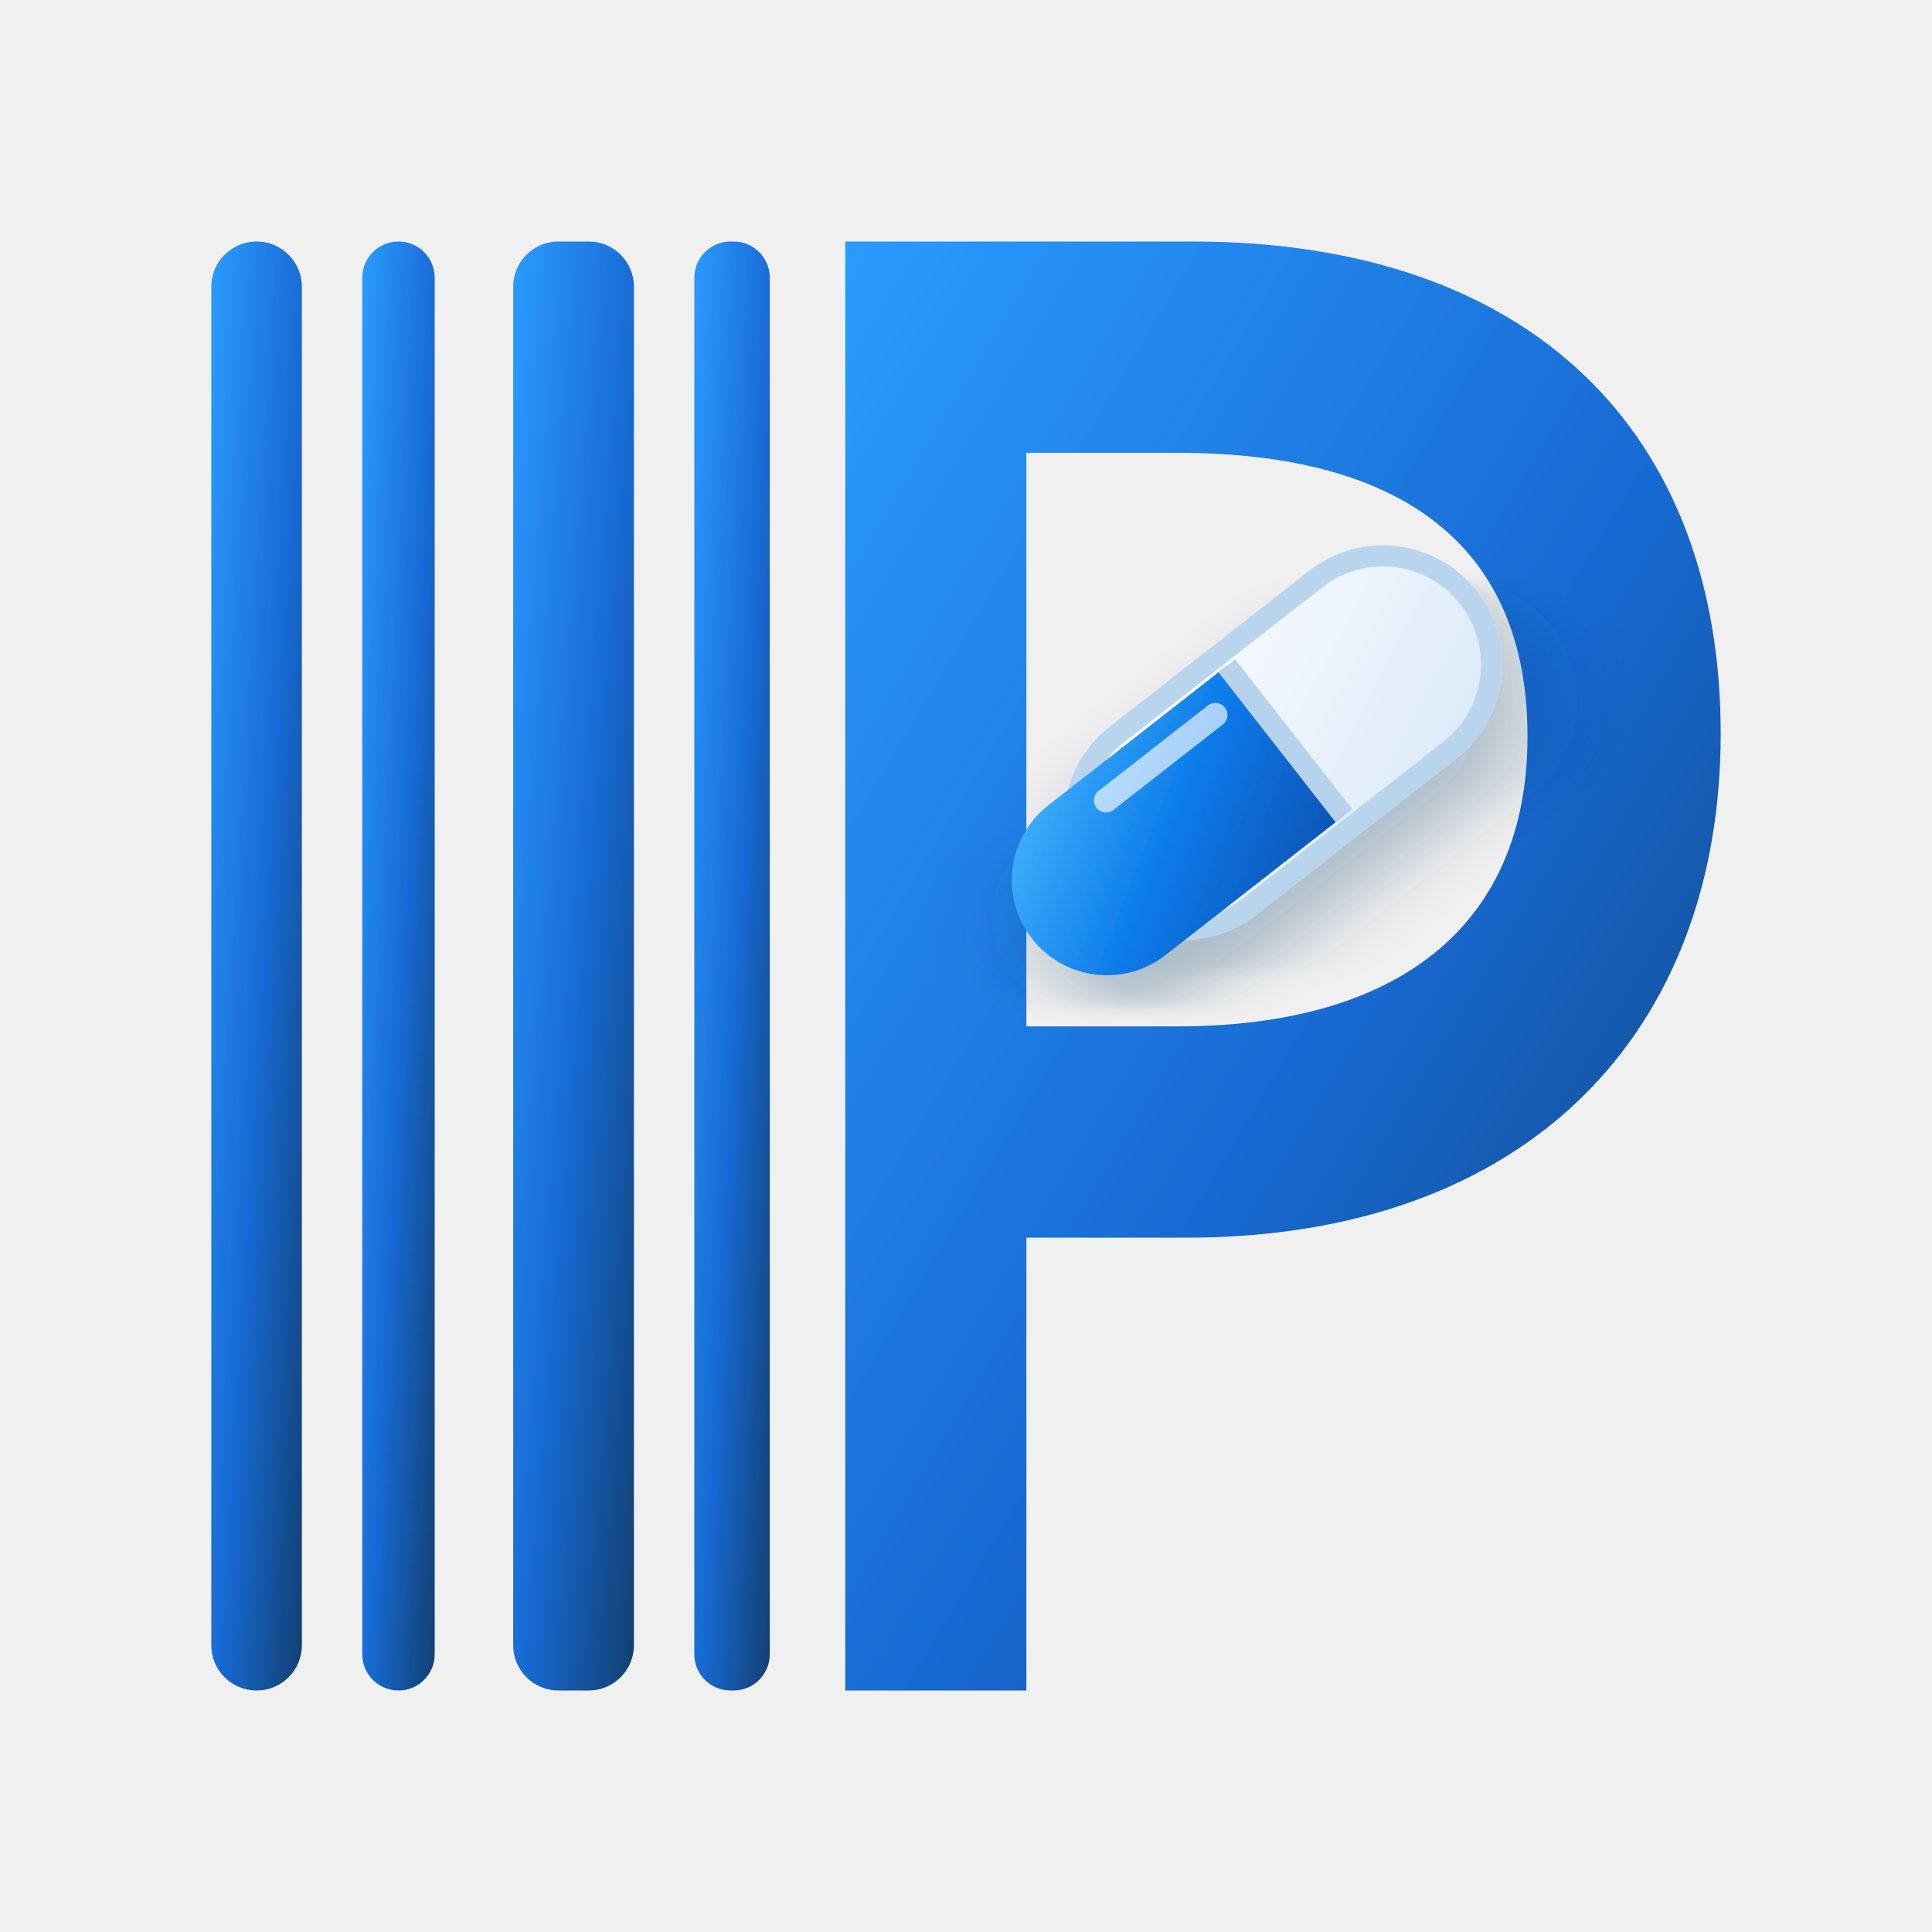
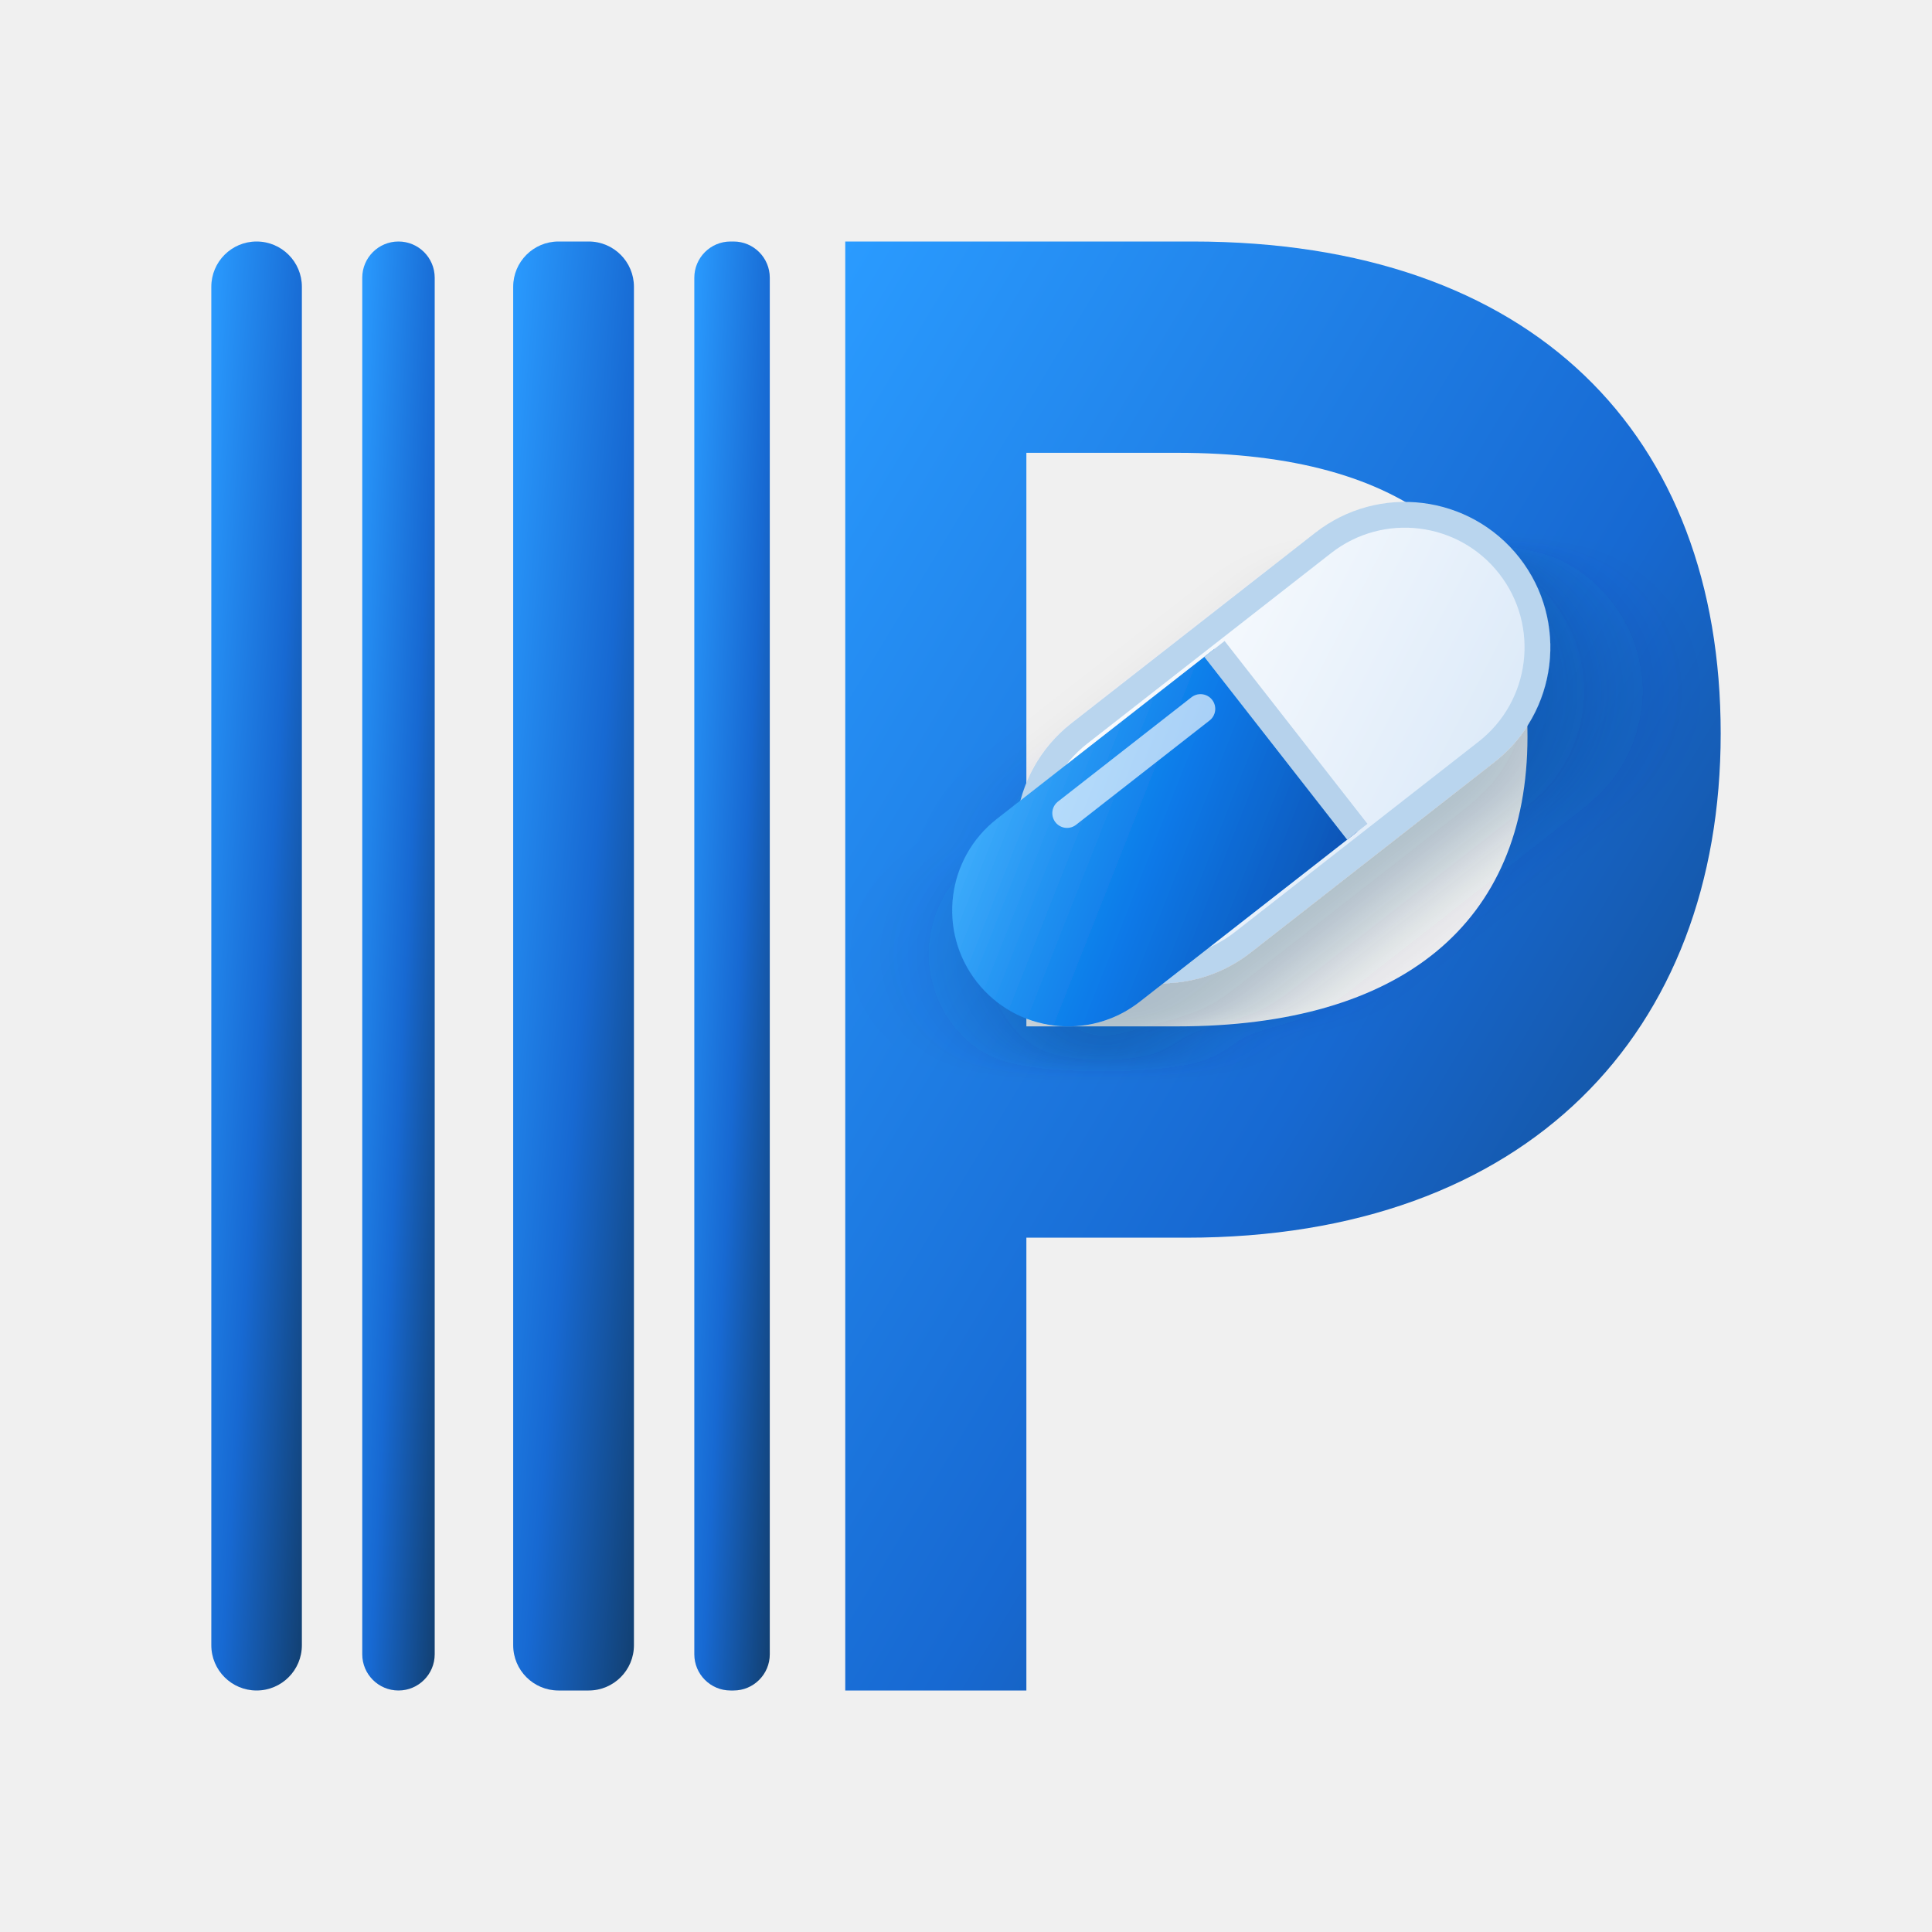
<svg xmlns="http://www.w3.org/2000/svg" viewBox="0 0 64 64" role="img" aria-label="PharmFlow">
  <defs>
    <linearGradient id="pfBlue" x1="0" y1="0" x2="1" y2="1">
      <stop offset="0" stop-color="#2A9BFF" />
      <stop offset=".55" stop-color="#1769D2" />
      <stop offset="1" stop-color="#123F70" />
    </linearGradient>
    <linearGradient id="capBlue" x1="0" y1="0" x2="1" y2="1">
      <stop offset="0" stop-color="#49B7FF" />
      <stop offset=".55" stop-color="#0879E8" />
      <stop offset="1" stop-color="#0754B5" />
    </linearGradient>
    <linearGradient id="capWhite" x1="0" y1="0" x2="1" y2="1">
      <stop offset="0" stop-color="#fff" />
      <stop offset="1" stop-color="#D9E8F8" />
    </linearGradient>
    <filter id="softShadow" x="-30%" y="-30%" width="160%" height="160%">
      <feDropShadow dx="0" dy="1.5" stdDeviation="1.2" flood-color="#0B3764" flood-opacity=".28" />
    </filter>
  </defs>
  <g fill="url(#pfBlue)">
    <rect x="7" y="8" width="3" height="48" rx="1.5" />
    <rect x="12" y="8" width="2.4" height="48" rx="1.2" />
    <rect x="17" y="8" width="4" height="48" rx="1.5" />
    <rect x="23" y="8" width="2.5" height="48" rx="1.2" />
    <path d="M28 8h11.5C50.8 8 57 14.4 57 24.3 57 34.2 50.6 41 39.3 41H34v15h-6V8zm6 7v19h5c7.4 0 11.6-3.4 11.6-9.6C50.6 18.2 46.6 15 39 15h-5z" />
  </g>
-   <g transform="translate(42.5 24.6) rotate(-38)" filter="url(#softShadow)">
+   <g transform="translate(42.5 24.6) rotate(-38) scale(1.22)" filter="url(#softShadow)">
    <rect x="-7.8" y="-3.6" width="15.6" height="7.2" rx="3.6" fill="url(#capWhite)" stroke="#B9D5EE" stroke-width=".7" />
    <path d="M-7.4-3.15h7.5v6.3h-7.5a3.15 3.15 0 0 1 0-6.3z" fill="url(#capBlue)" />
    <path d="M.1-3.15v6.3" stroke="#B6D2EC" stroke-width=".7" />
    <path d="M-5.8-2.1h4.6" stroke="#fff" stroke-width=".8" stroke-linecap="round" opacity=".65" />
  </g>
</svg>
